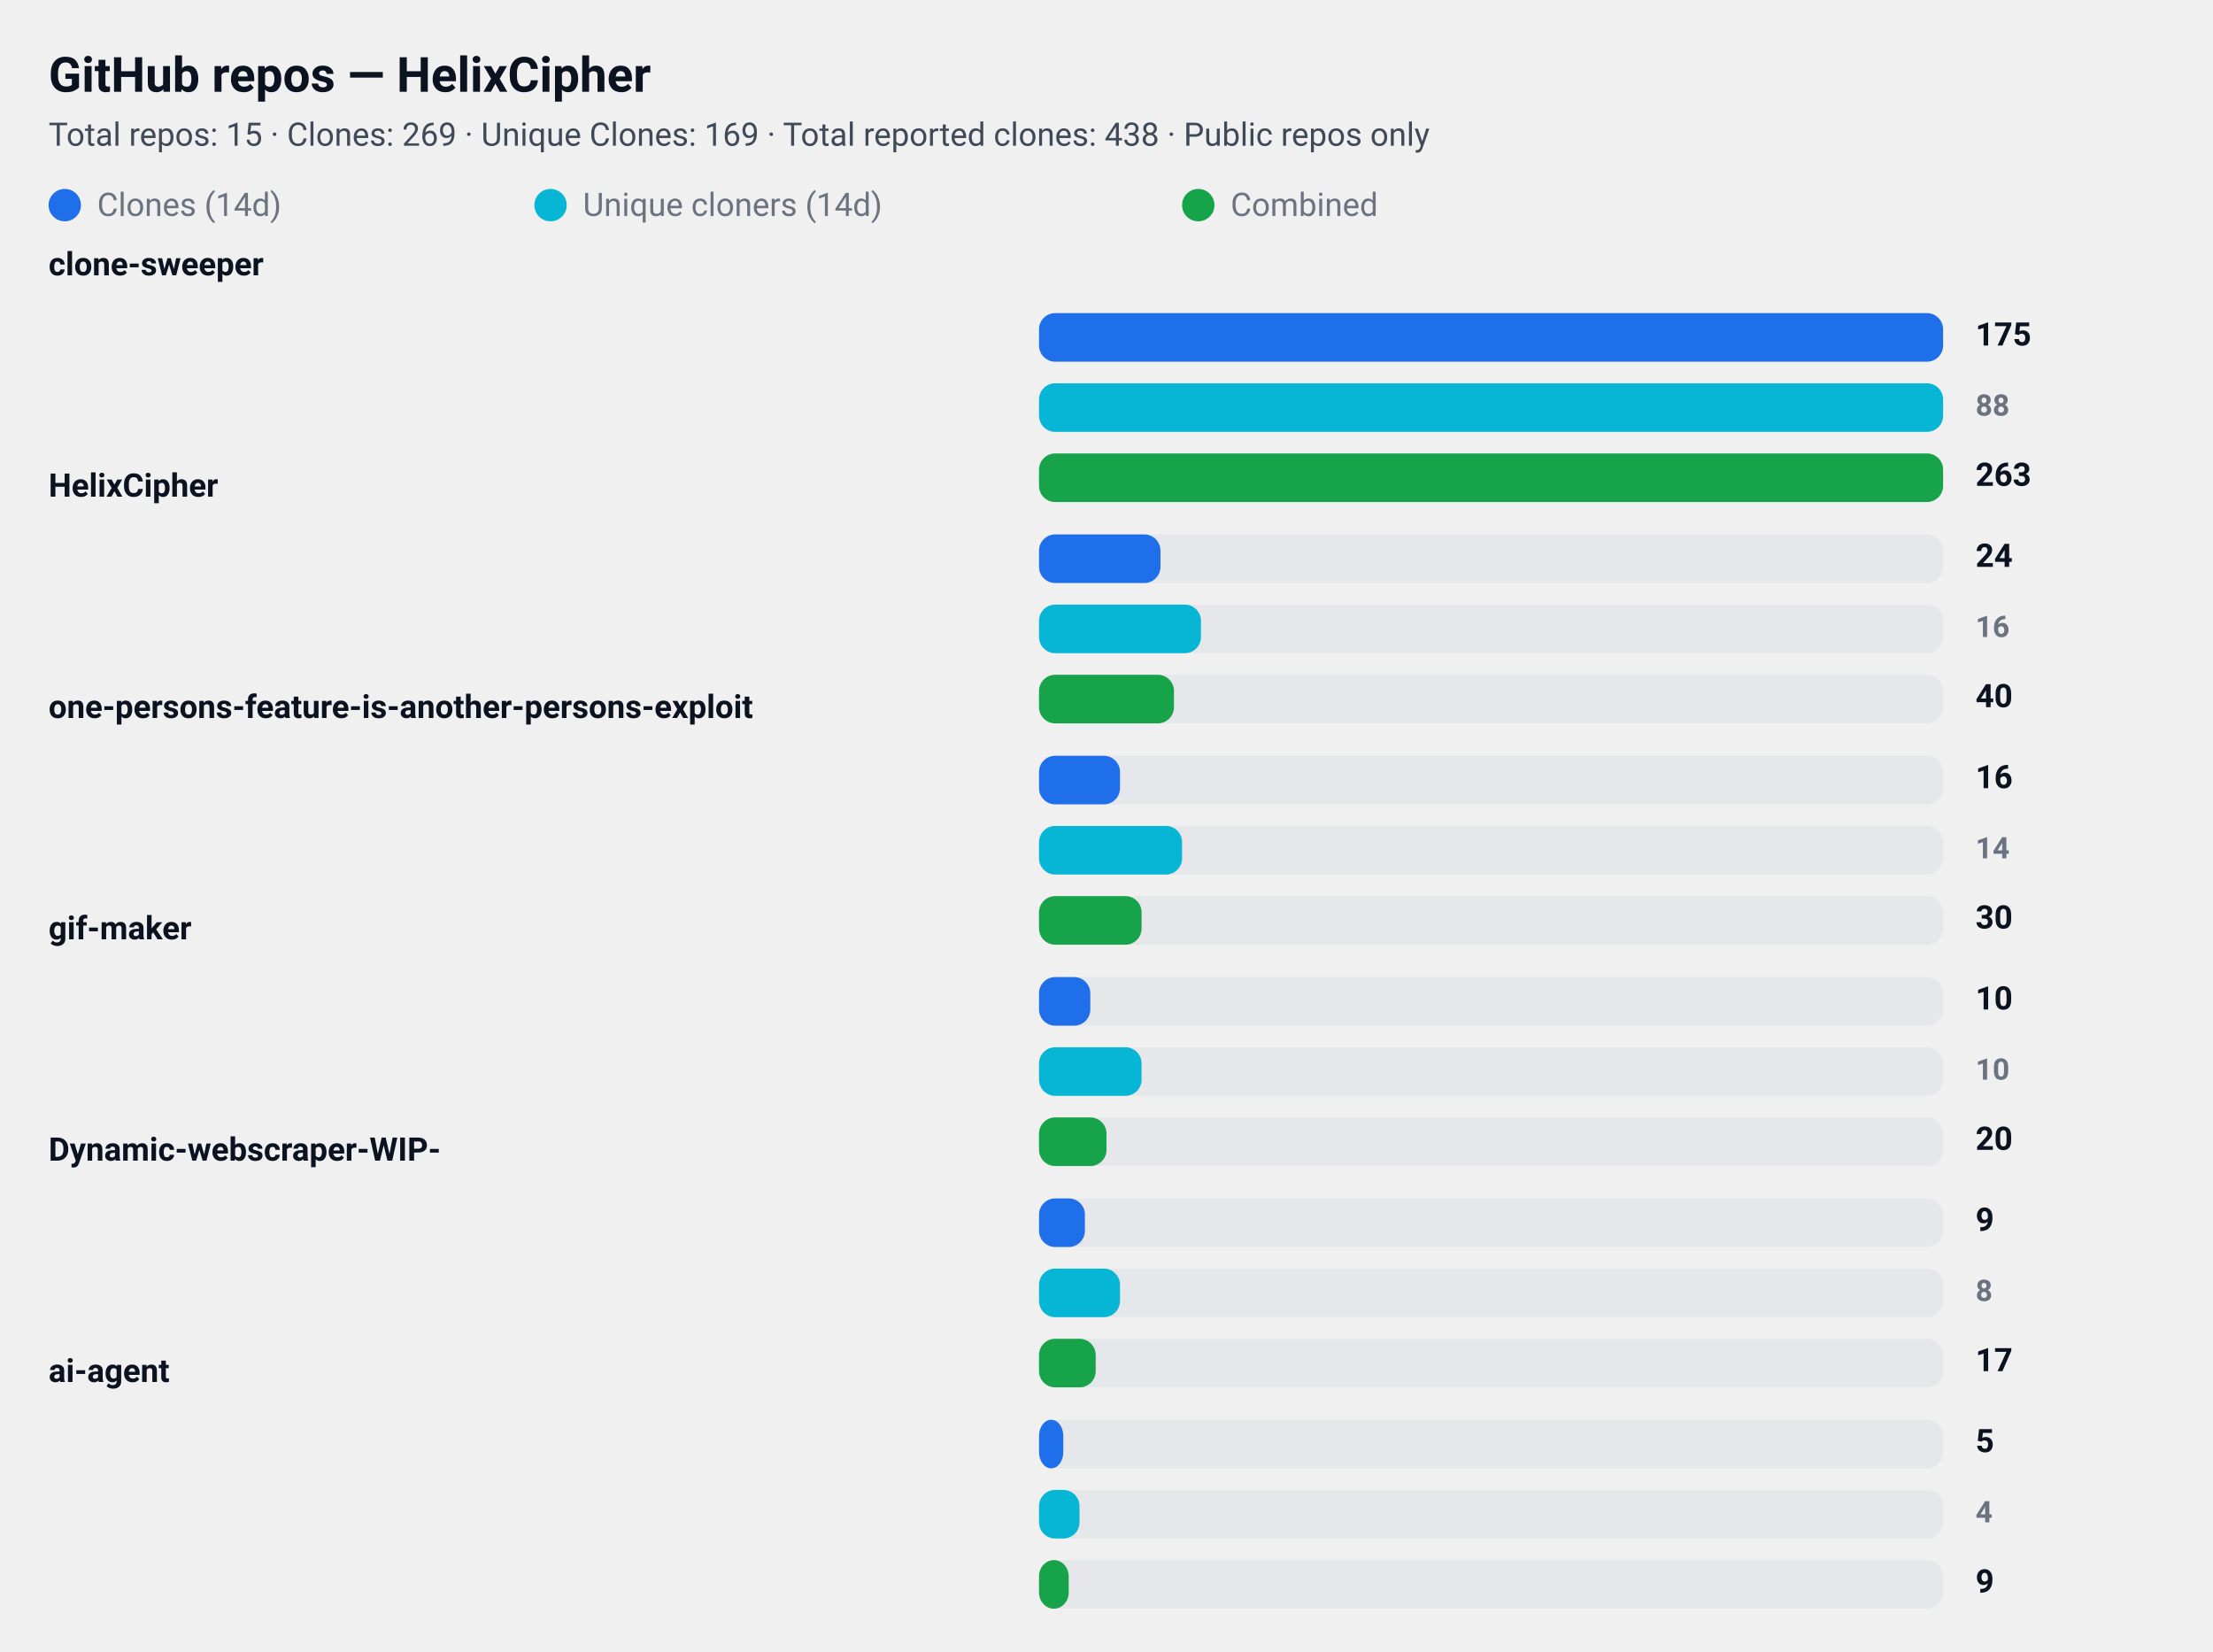
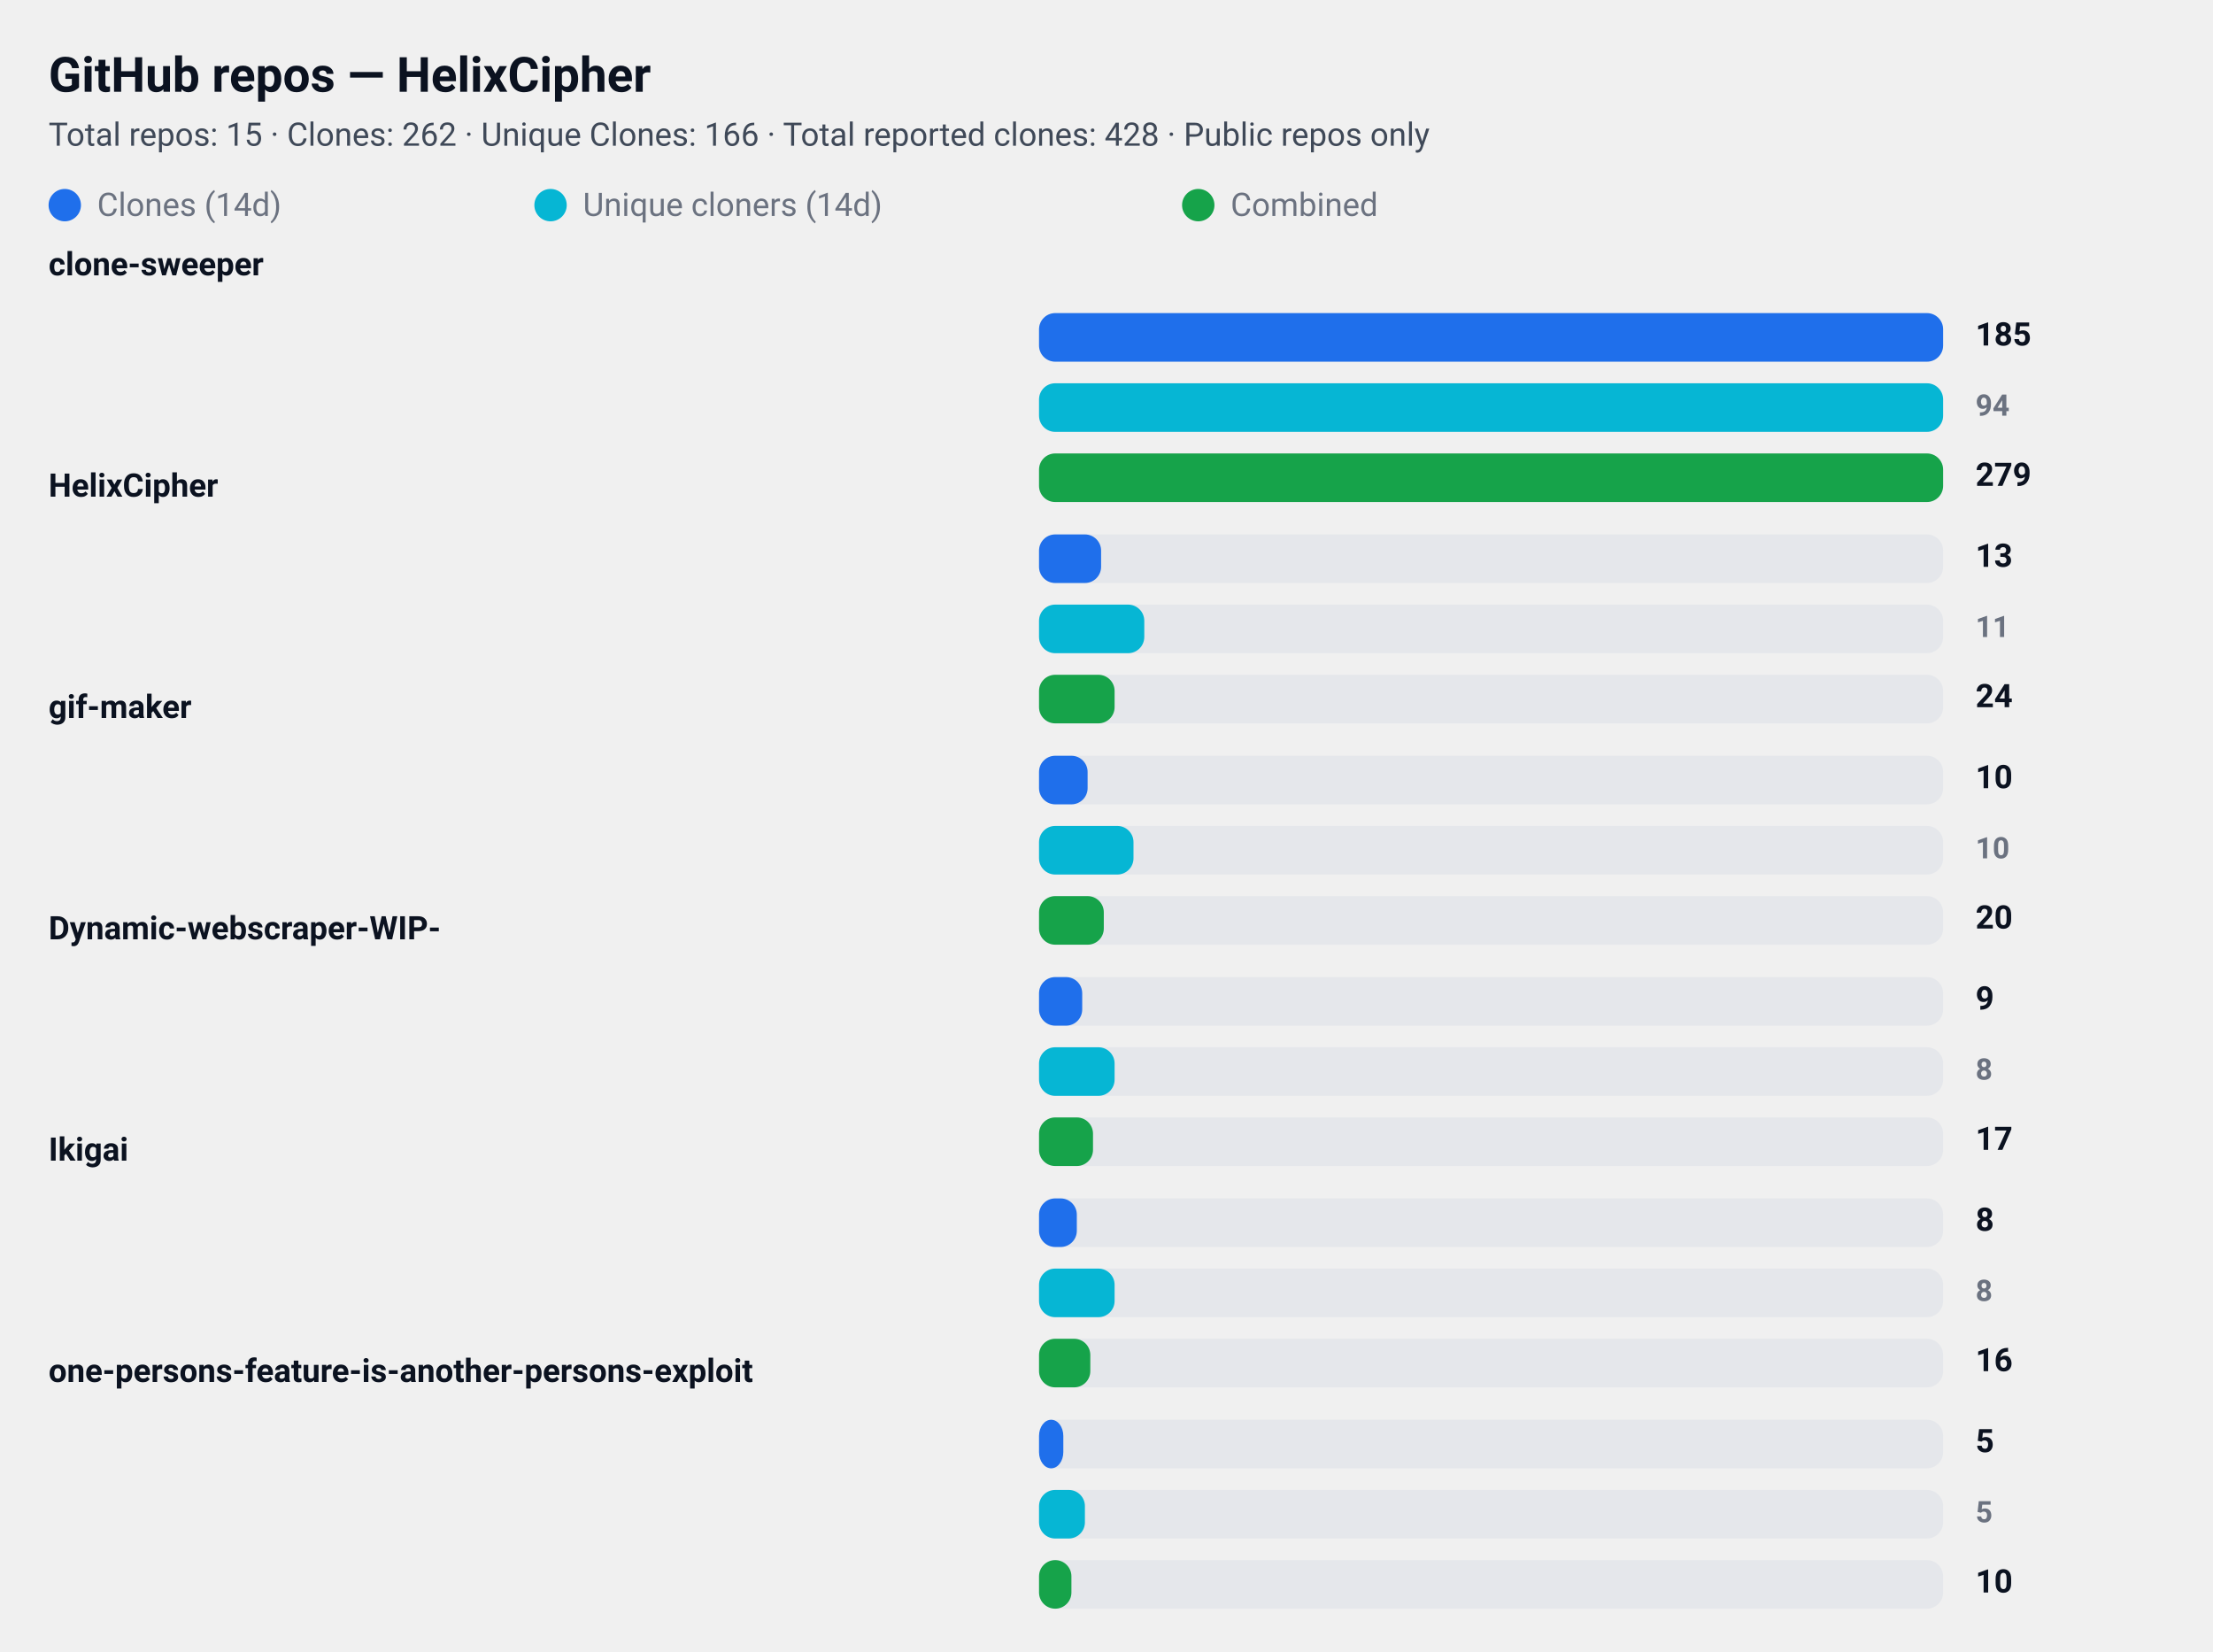
<svg xmlns="http://www.w3.org/2000/svg" width="820" height="612" viewBox="0 0 820 612" role="img" aria-label="GitHub repository clone statistics">
  <style>
  .card  { font-family: "Segoe UI", Roboto, "Helvetica Neue", Arial, sans-serif; }
  .title { font-weight: 700; font-size: 18px; fill: #0b1220; }
  .meta  { font-weight: 400; font-size: 12px; fill: #374151; opacity: 0.95; }
  .label { font-weight: 600; font-size: 12px; fill: #0b1220; }
  .count { font-weight: 700; font-size: 12px; fill: #0b1220; text-anchor: start; }
  .count-small { font-weight: 600; font-size: 11px; fill:#6b7280; text-anchor: start; }
  .muted { font-size:12px; fill:#6b7280; }

  .bar-clone { fill: #1f6feb; rx:6; }
  .bar-uniq  { fill: #06b6d4; rx:6; }
  .bar-comb  { fill: #16a34a; rx:6; }

  .bar-bg { fill: #e5e7eb; rx:6; }
  @media (prefers-color-scheme: dark) {
    .title, .meta, .label, .count, .count-small, .muted { fill: #ffffff; }
    .meta, .count-small { opacity: 0.9; }
  }
</style>
  <rect x="0" y="0" width="820" height="612" rx="12" fill="transparent" />
  <text x="18" y="34" class="title card">GitHub repos — HelixCipher</text>
-   <text x="18" y="54" class="meta card">Total repos: 15 · Clones: 269 · Unique Clones: 169 · Total reported clones: 438 · Public repos only</text>
+   <text x="18" y="54" class="meta card">Total repos: 15 · Clones: 262 · Unique Clones: 166 · Total reported clones: 428 · Public repos only</text>
  <g id="legend">
    <rect x="18" y="70" width="12" height="12" class="bar-clone" />
    <text x="36" y="80" class="muted card">Clones (14d)</text>
    <rect x="198" y="70" width="12" height="12" class="bar-uniq" />
    <text x="216" y="80" class="muted card">Unique cloners (14d)</text>
    <rect x="438" y="70" width="12" height="12" class="bar-comb" />
    <text x="456" y="80" class="muted card">Combined</text>
  </g>
  <text x="18" y="102" class="label card">clone-sweeper</text>
  <rect x="385" y="116" width="335" height="18" class="bar-bg" />
  <rect x="385" y="116" width="335" height="18" class="bar-clone" />
-   <text x="732" y="128" class="count card">175</text>
+   <text x="732" y="128" class="count card">185</text>
  <rect x="385" y="142" width="335" height="18" class="bar-bg" />
  <rect x="385" y="142" width="335" height="18" class="bar-uniq" />
-   <text x="732" y="154" class="count-small card">88</text>
+   <text x="732" y="154" class="count-small card">94</text>
  <rect x="385" y="168" width="335" height="18" class="bar-bg" />
  <rect x="385" y="168" width="335" height="18" class="bar-comb" />
-   <text x="732" y="180" class="count card">263</text>
+   <text x="732" y="180" class="count card">279</text>
  <text x="18" y="184" class="label card">HelixCipher</text>
  <rect x="385" y="198" width="335" height="18" class="bar-bg" />
-   <rect x="385" y="198" width="45" height="18" class="bar-clone" />
-   <text x="732" y="210" class="count card">24</text>
+   <rect x="385" y="198" width="23" height="18" class="bar-clone" />
+   <text x="732" y="210" class="count card">13</text>
  <rect x="385" y="224" width="335" height="18" class="bar-bg" />
-   <rect x="385" y="224" width="60" height="18" class="bar-uniq" />
-   <text x="732" y="236" class="count-small card">16</text>
+   <rect x="385" y="224" width="39" height="18" class="bar-uniq" />
+   <text x="732" y="236" class="count-small card">11</text>
  <rect x="385" y="250" width="335" height="18" class="bar-bg" />
-   <rect x="385" y="250" width="50" height="18" class="bar-comb" />
-   <text x="732" y="262" class="count card">40</text>
-   <text x="18" y="266" class="label card">one-persons-feature-is-another-persons-exploit</text>
+   <rect x="385" y="250" width="28" height="18" class="bar-comb" />
+   <text x="732" y="262" class="count card">24</text>
+   <text x="18" y="266" class="label card">gif-maker</text>
  <rect x="385" y="280" width="335" height="18" class="bar-bg" />
-   <rect x="385" y="280" width="30" height="18" class="bar-clone" />
-   <text x="732" y="292" class="count card">16</text>
+   <rect x="385" y="280" width="18" height="18" class="bar-clone" />
+   <text x="732" y="292" class="count card">10</text>
  <rect x="385" y="306" width="335" height="18" class="bar-bg" />
-   <rect x="385" y="306" width="53" height="18" class="bar-uniq" />
-   <text x="732" y="318" class="count-small card">14</text>
+   <rect x="385" y="306" width="35" height="18" class="bar-uniq" />
+   <text x="732" y="318" class="count-small card">10</text>
  <rect x="385" y="332" width="335" height="18" class="bar-bg" />
-   <rect x="385" y="332" width="38" height="18" class="bar-comb" />
-   <text x="732" y="344" class="count card">30</text>
-   <text x="18" y="348" class="label card">gif-maker</text>
+   <rect x="385" y="332" width="24" height="18" class="bar-comb" />
+   <text x="732" y="344" class="count card">20</text>
+   <text x="18" y="348" class="label card">Dynamic-webscraper-WIP-</text>
  <rect x="385" y="362" width="335" height="18" class="bar-bg" />
-   <rect x="385" y="362" width="19" height="18" class="bar-clone" />
-   <text x="732" y="374" class="count card">10</text>
+   <rect x="385" y="362" width="16" height="18" class="bar-clone" />
+   <text x="732" y="374" class="count card">9</text>
  <rect x="385" y="388" width="335" height="18" class="bar-bg" />
-   <rect x="385" y="388" width="38" height="18" class="bar-uniq" />
-   <text x="732" y="400" class="count-small card">10</text>
+   <rect x="385" y="388" width="28" height="18" class="bar-uniq" />
+   <text x="732" y="400" class="count-small card">8</text>
  <rect x="385" y="414" width="335" height="18" class="bar-bg" />
-   <rect x="385" y="414" width="25" height="18" class="bar-comb" />
-   <text x="732" y="426" class="count card">20</text>
-   <text x="18" y="430" class="label card">Dynamic-webscraper-WIP-</text>
+   <rect x="385" y="414" width="20" height="18" class="bar-comb" />
+   <text x="732" y="426" class="count card">17</text>
+   <text x="18" y="430" class="label card">Ikigai</text>
  <rect x="385" y="444" width="335" height="18" class="bar-bg" />
-   <rect x="385" y="444" width="17" height="18" class="bar-clone" />
-   <text x="732" y="456" class="count card">9</text>
+   <rect x="385" y="444" width="14" height="18" class="bar-clone" />
+   <text x="732" y="456" class="count card">8</text>
  <rect x="385" y="470" width="335" height="18" class="bar-bg" />
-   <rect x="385" y="470" width="30" height="18" class="bar-uniq" />
+   <rect x="385" y="470" width="28" height="18" class="bar-uniq" />
  <text x="732" y="482" class="count-small card">8</text>
  <rect x="385" y="496" width="335" height="18" class="bar-bg" />
-   <rect x="385" y="496" width="21" height="18" class="bar-comb" />
-   <text x="732" y="508" class="count card">17</text>
-   <text x="18" y="512" class="label card">ai-agent</text>
+   <rect x="385" y="496" width="19" height="18" class="bar-comb" />
+   <text x="732" y="508" class="count card">16</text>
+   <text x="18" y="512" class="label card">one-persons-feature-is-another-persons-exploit</text>
  <rect x="385" y="526" width="335" height="18" class="bar-bg" />
  <rect x="385" y="526" width="9" height="18" class="bar-clone" />
  <text x="732" y="538" class="count card">5</text>
  <rect x="385" y="552" width="335" height="18" class="bar-bg" />
-   <rect x="385" y="552" width="15" height="18" class="bar-uniq" />
-   <text x="732" y="564" class="count-small card">4</text>
+   <rect x="385" y="552" width="17" height="18" class="bar-uniq" />
+   <text x="732" y="564" class="count-small card">5</text>
  <rect x="385" y="578" width="335" height="18" class="bar-bg" />
-   <rect x="385" y="578" width="11" height="18" class="bar-comb" />
-   <text x="732" y="590" class="count card">9</text>
+   <rect x="385" y="578" width="12" height="18" class="bar-comb" />
+   <text x="732" y="590" class="count card">10</text>
</svg>
